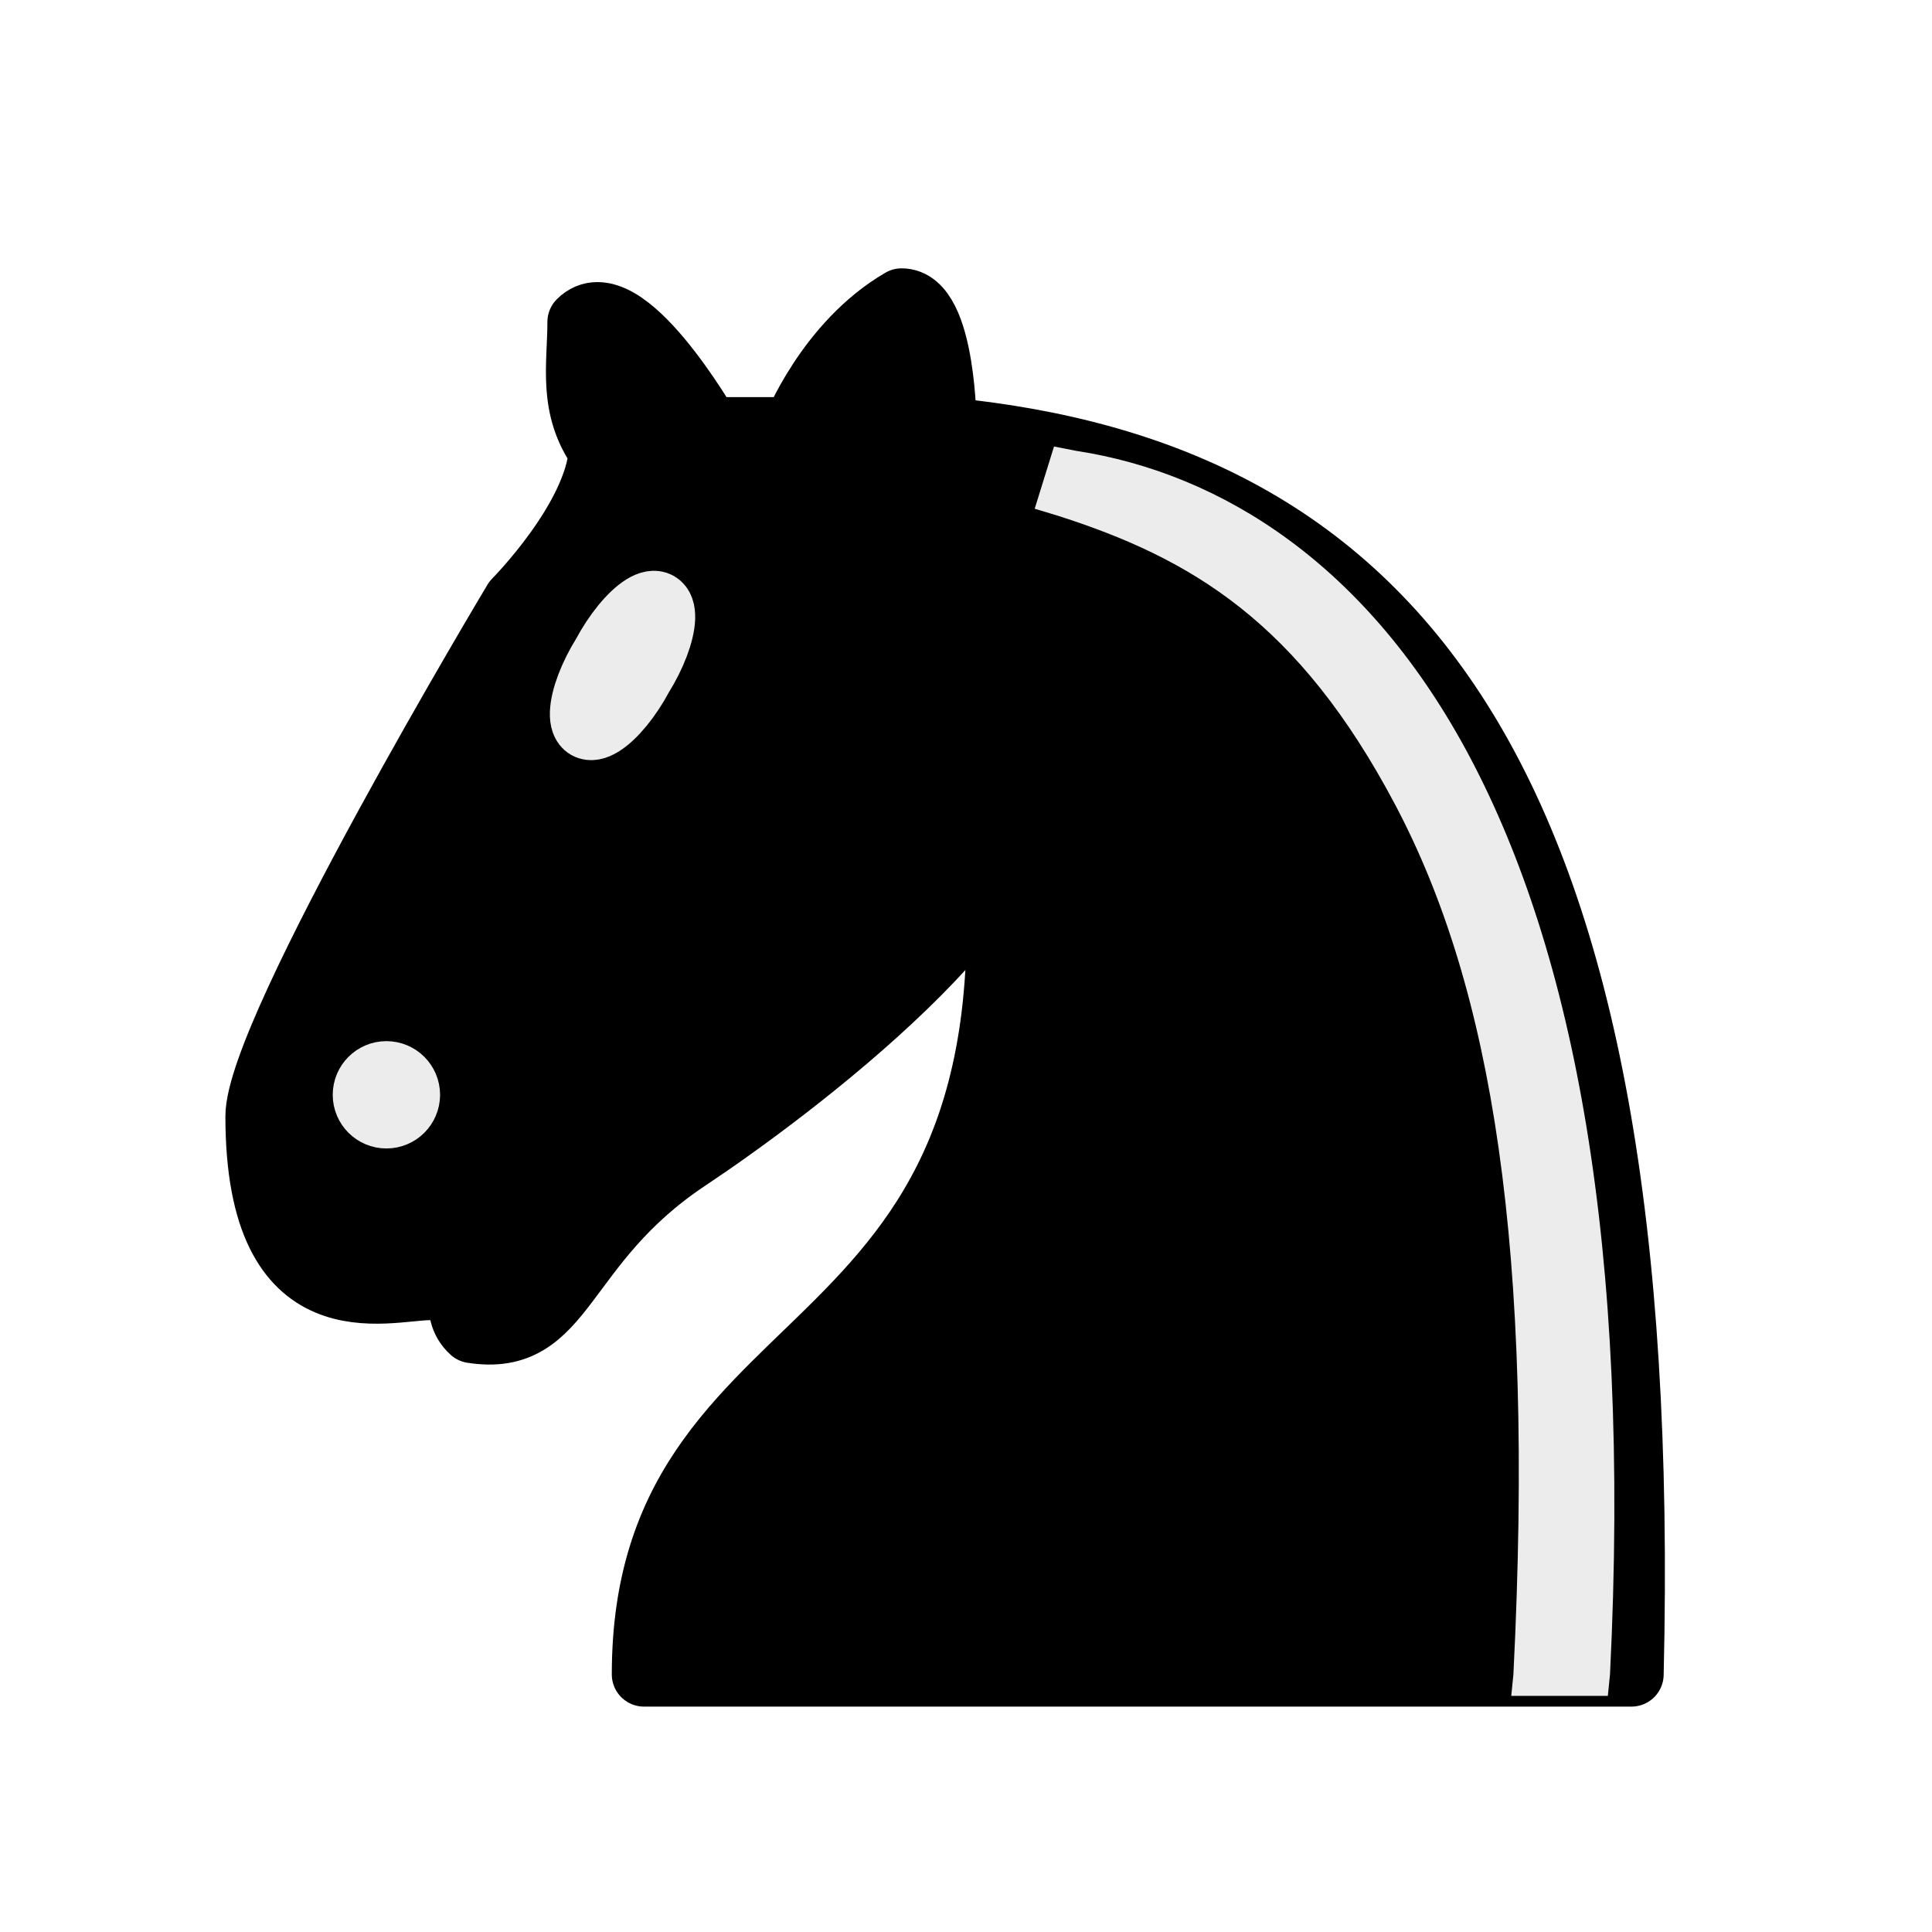
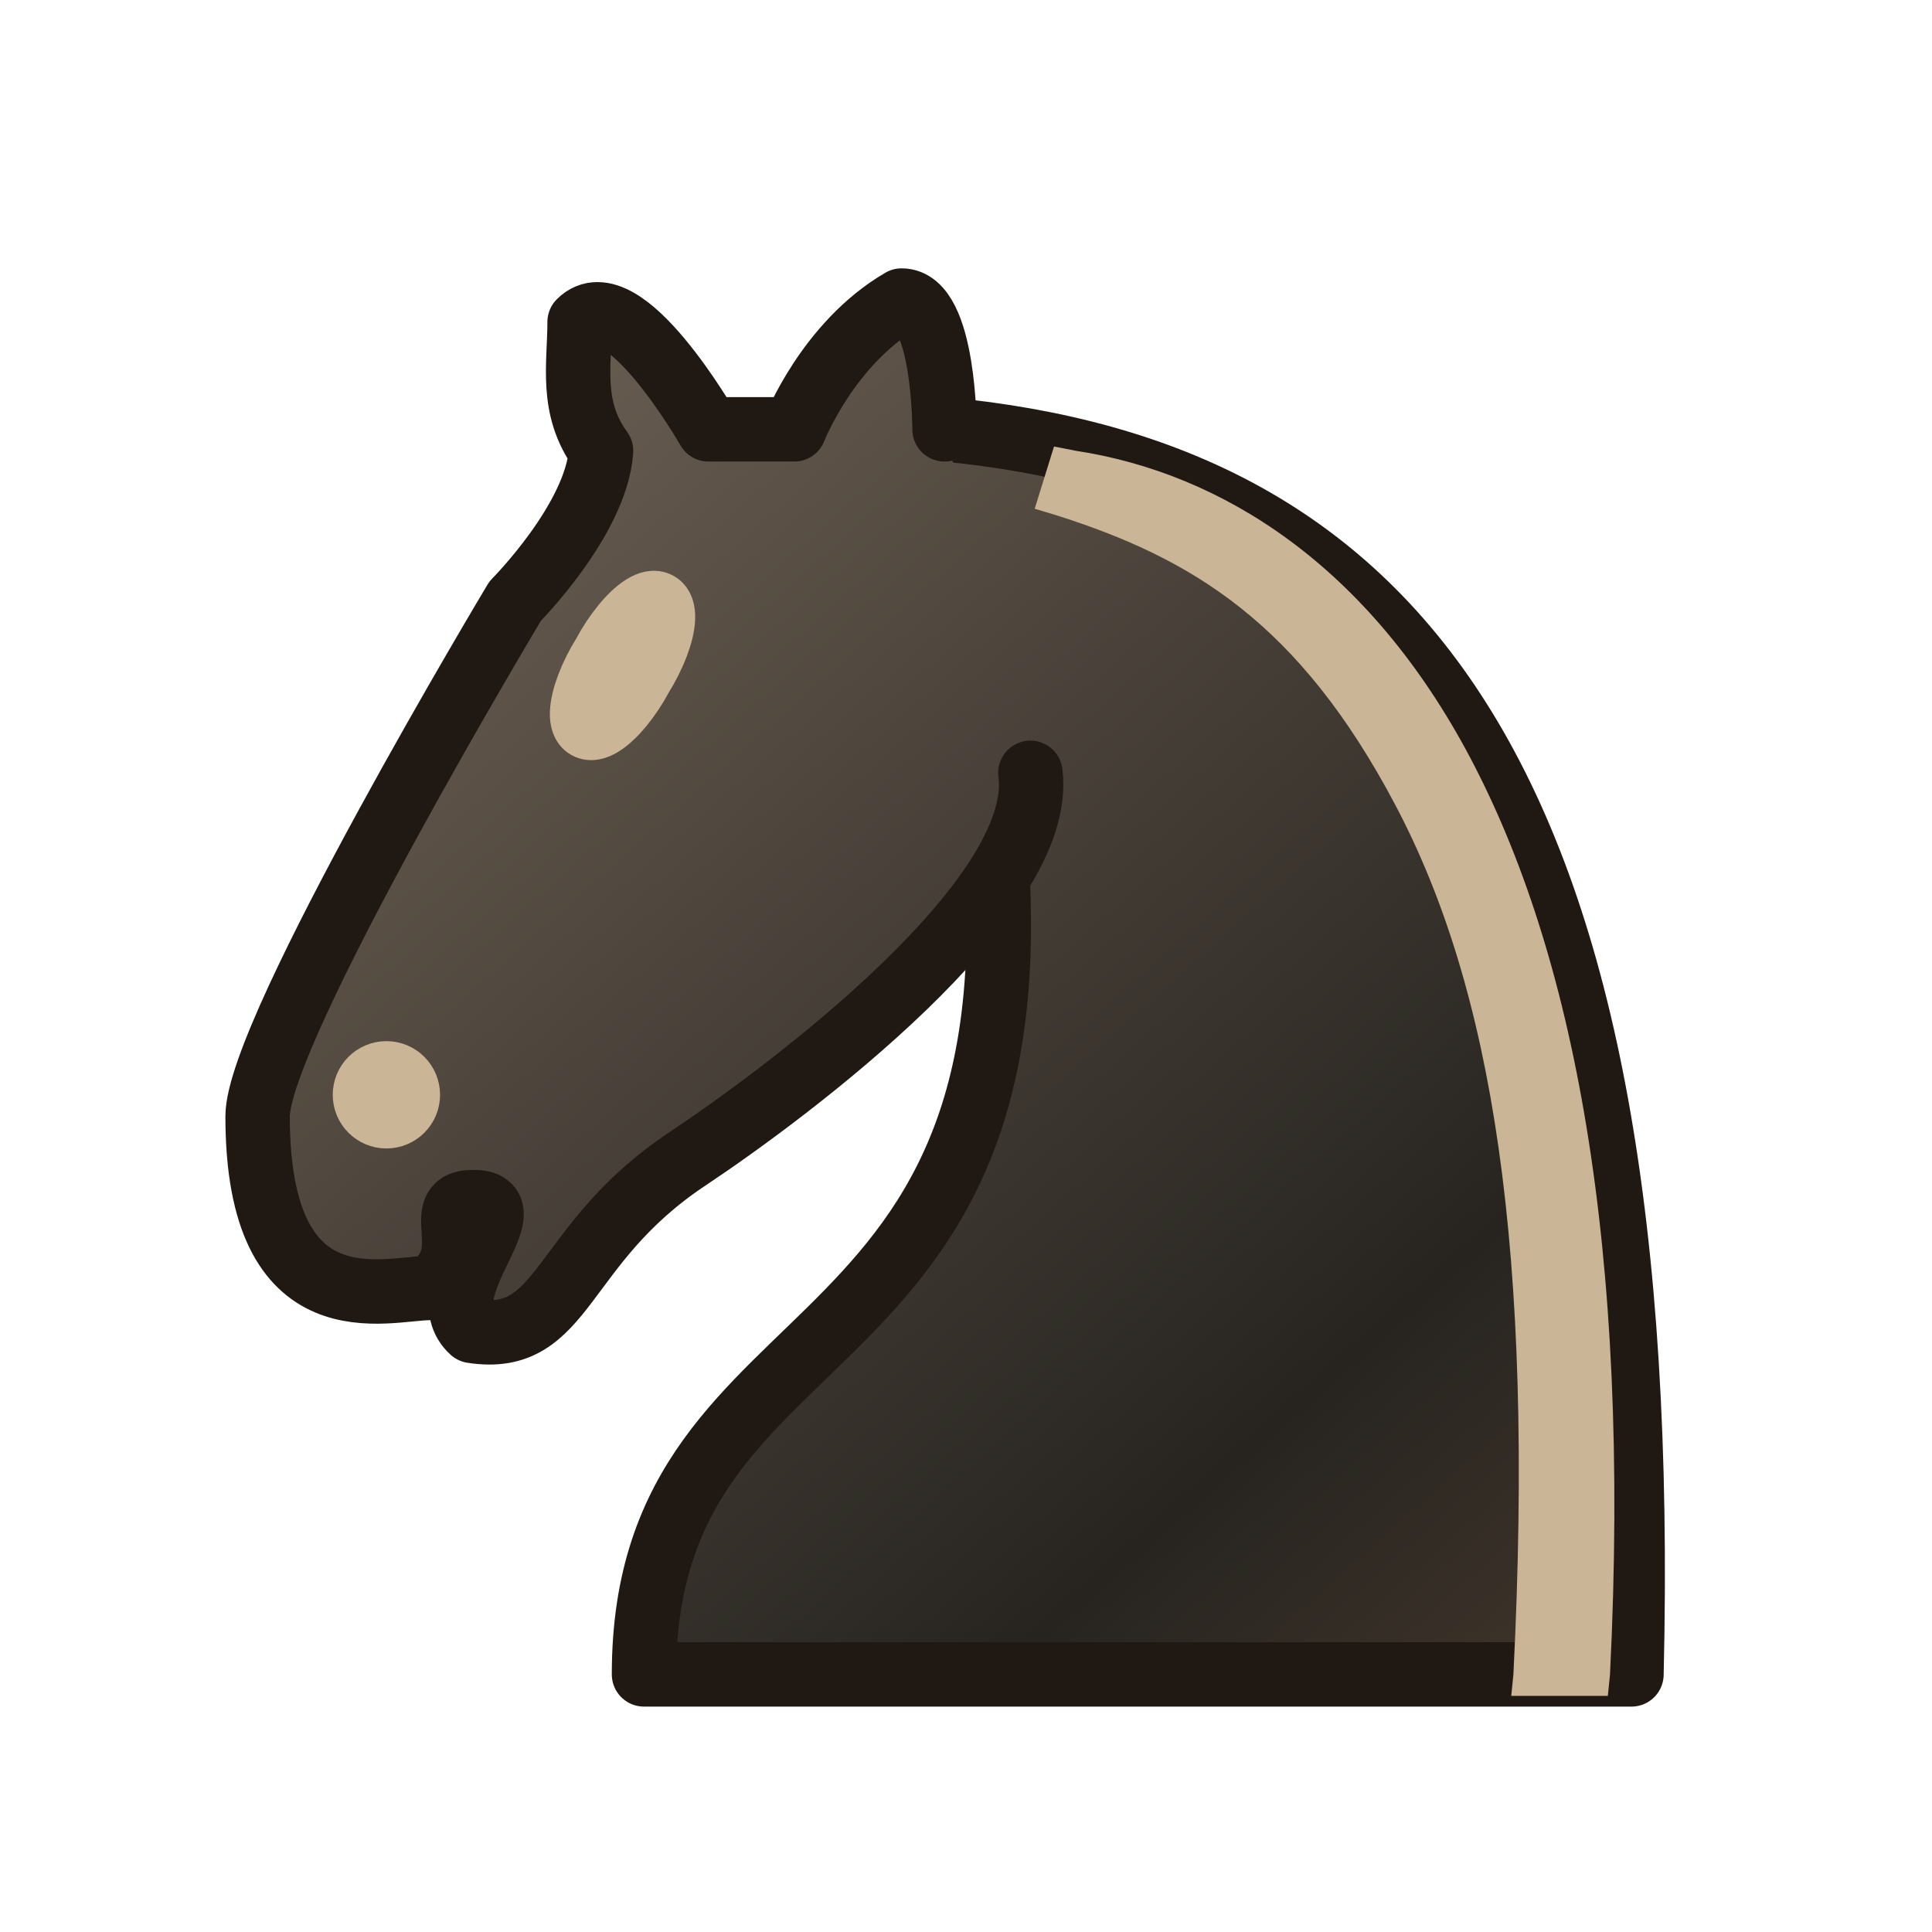
<svg xmlns="http://www.w3.org/2000/svg" style="color-scheme:light only" width="45" height="45" viewBox="0 0 45 45">
-   <g fill="none" fill-rule="evenodd" stroke="#000" stroke-linecap="round" stroke-linejoin="round" stroke-width="1.5">
-     <path fill="#000" d="M22 10c10.5 1 16.5 8 16 29H15c0-9 10-6.5 8-21" />
-     <path fill="#000" d="M24 18c.38 2.91-5.55 7.37-8 9-3 2-2.82 4.34-5 4-1.04-.94 1.41-3.04 0-3-1 0 .19 1.23-1 2-1 0-4 1-4-4 0-2 6-12 6-12s1.89-1.9 2-3.5c-.73-1-.5-2-.5-3 1-1 3 2.5 3 2.5h2s.78-2 2.5-3c1 0 1 3 1 3" />
-     <path fill="#ececec" stroke="#ececec" d="M9.5 25.5a.5.5 0 1 1-1 0 .5.5 0 1 1 1 0m5.43-9.75a.5 1.5 30 1 1-.86-.5.5 1.5 30 1 1 .86.5" />
-     <path fill="#ececec" stroke="none" d="m24.55 10.4-.45 1.45.5.15c3.15 1 5.65 2.49 7.9 6.75S35.75 29.06 35.25 39l-.05.5h2.25l.05-.5c.5-10.06-.88-16.85-3.25-21.34s-5.79-6.64-9.19-7.16z" />
+   <defs>
+     <linearGradient id="piece-finish" gradientUnits="userSpaceOnUse" x1="6" y1="4" x2="38" y2="40">
+       <stop offset="0" stop-color="#786b5d" />
+       <stop offset=".38" stop-color="#51483f" />
+       <stop offset=".78" stop-color="#272420" />
+       <stop offset="1" stop-color="#43372c" />
+     </linearGradient>
+   </defs>
+   <g fill="none" fill-rule="evenodd" stroke="#201913" stroke-linecap="round" stroke-linejoin="round" stroke-width="1.5">
+     <path fill="url(#piece-finish)" d="M22 10c10.5 1 16.5 8 16 29H15c0-9 10-6.5 8-21" />
+     <path fill="url(#piece-finish)" d="M24 18c.38 2.91-5.55 7.37-8 9-3 2-2.82 4.34-5 4-1.04-.94 1.41-3.04 0-3-1 0 .19 1.23-1 2-1 0-4 1-4-4 0-2 6-12 6-12s1.89-1.9 2-3.5c-.73-1-.5-2-.5-3 1-1 3 2.5 3 2.5h2s.78-2 2.5-3c1 0 1 3 1 3" />
+     <path fill="#cab596" stroke="#cab596" d="M9.5 25.5a.5.5 0 1 1-1 0 .5.5 0 1 1 1 0m5.43-9.75a.5 1.5 30 1 1-.86-.5.5 1.5 30 1 1 .86.5" />
+     <path fill="#cab596" stroke="none" d="m24.55 10.4-.45 1.45.5.15c3.15 1 5.65 2.49 7.9 6.75S35.75 29.06 35.25 39l-.05.5h2.25l.05-.5c.5-10.06-.88-16.85-3.25-21.34s-5.79-6.64-9.19-7.16z" />
  </g>
</svg>
